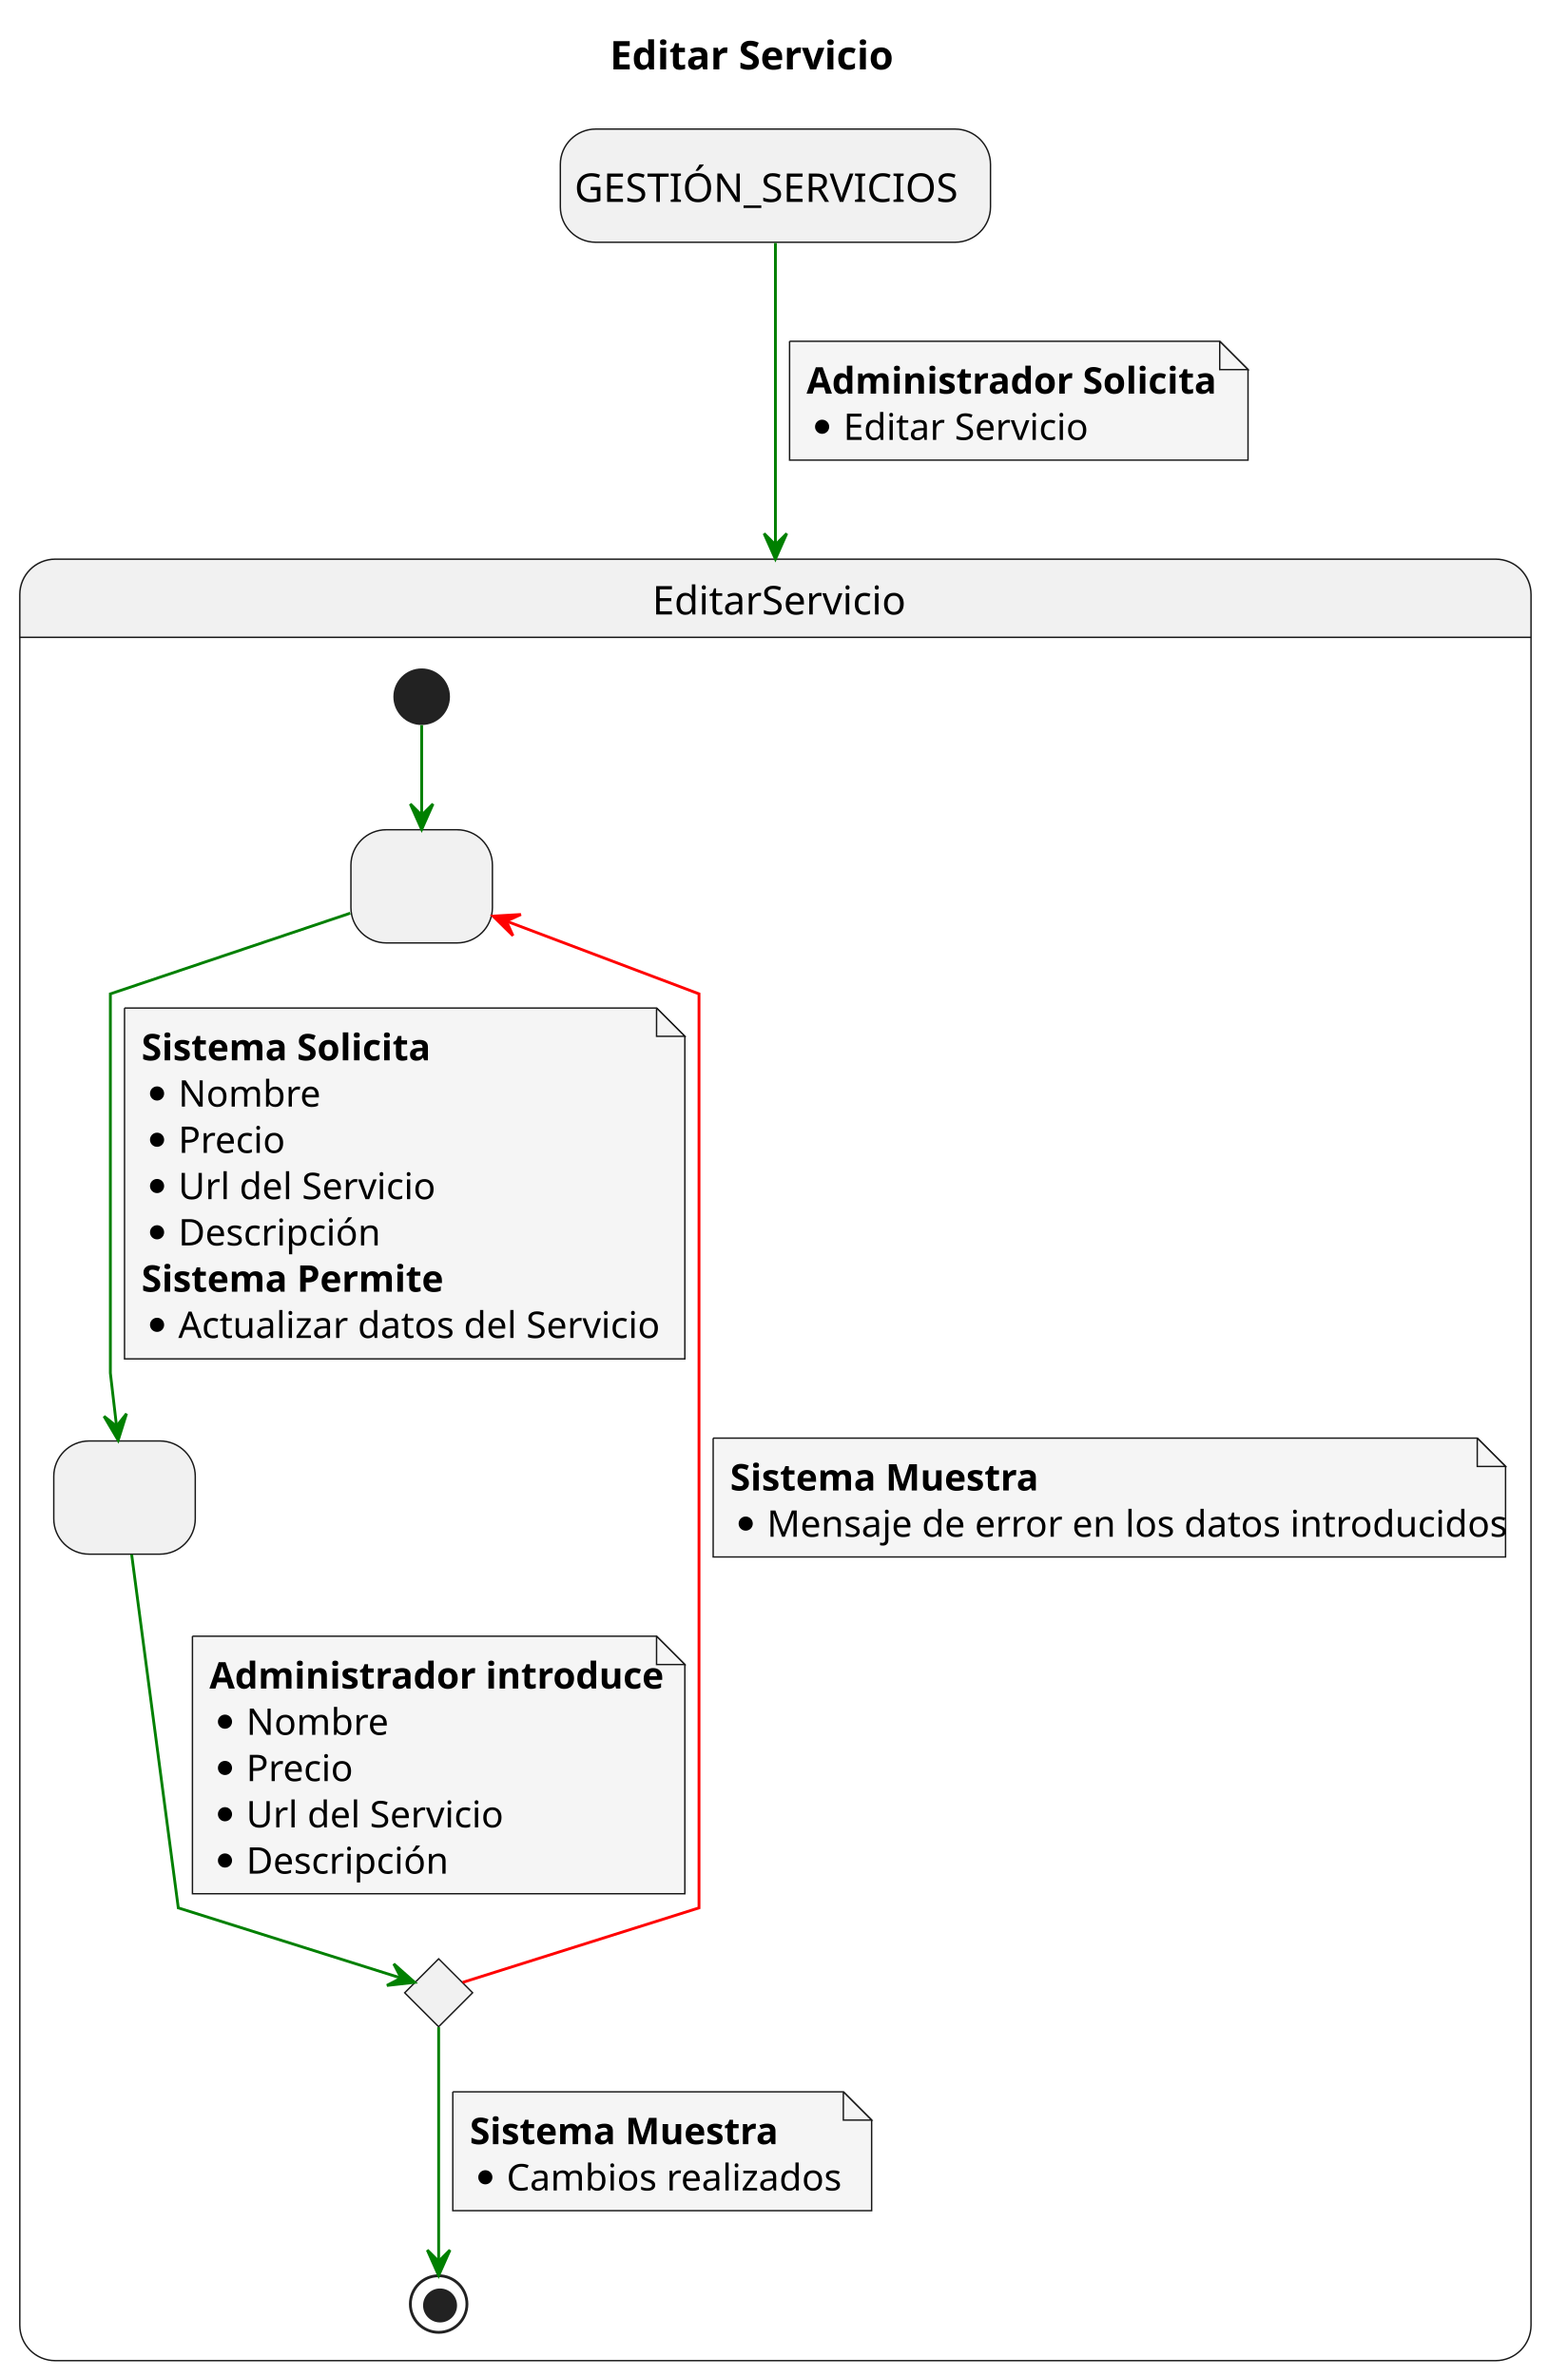
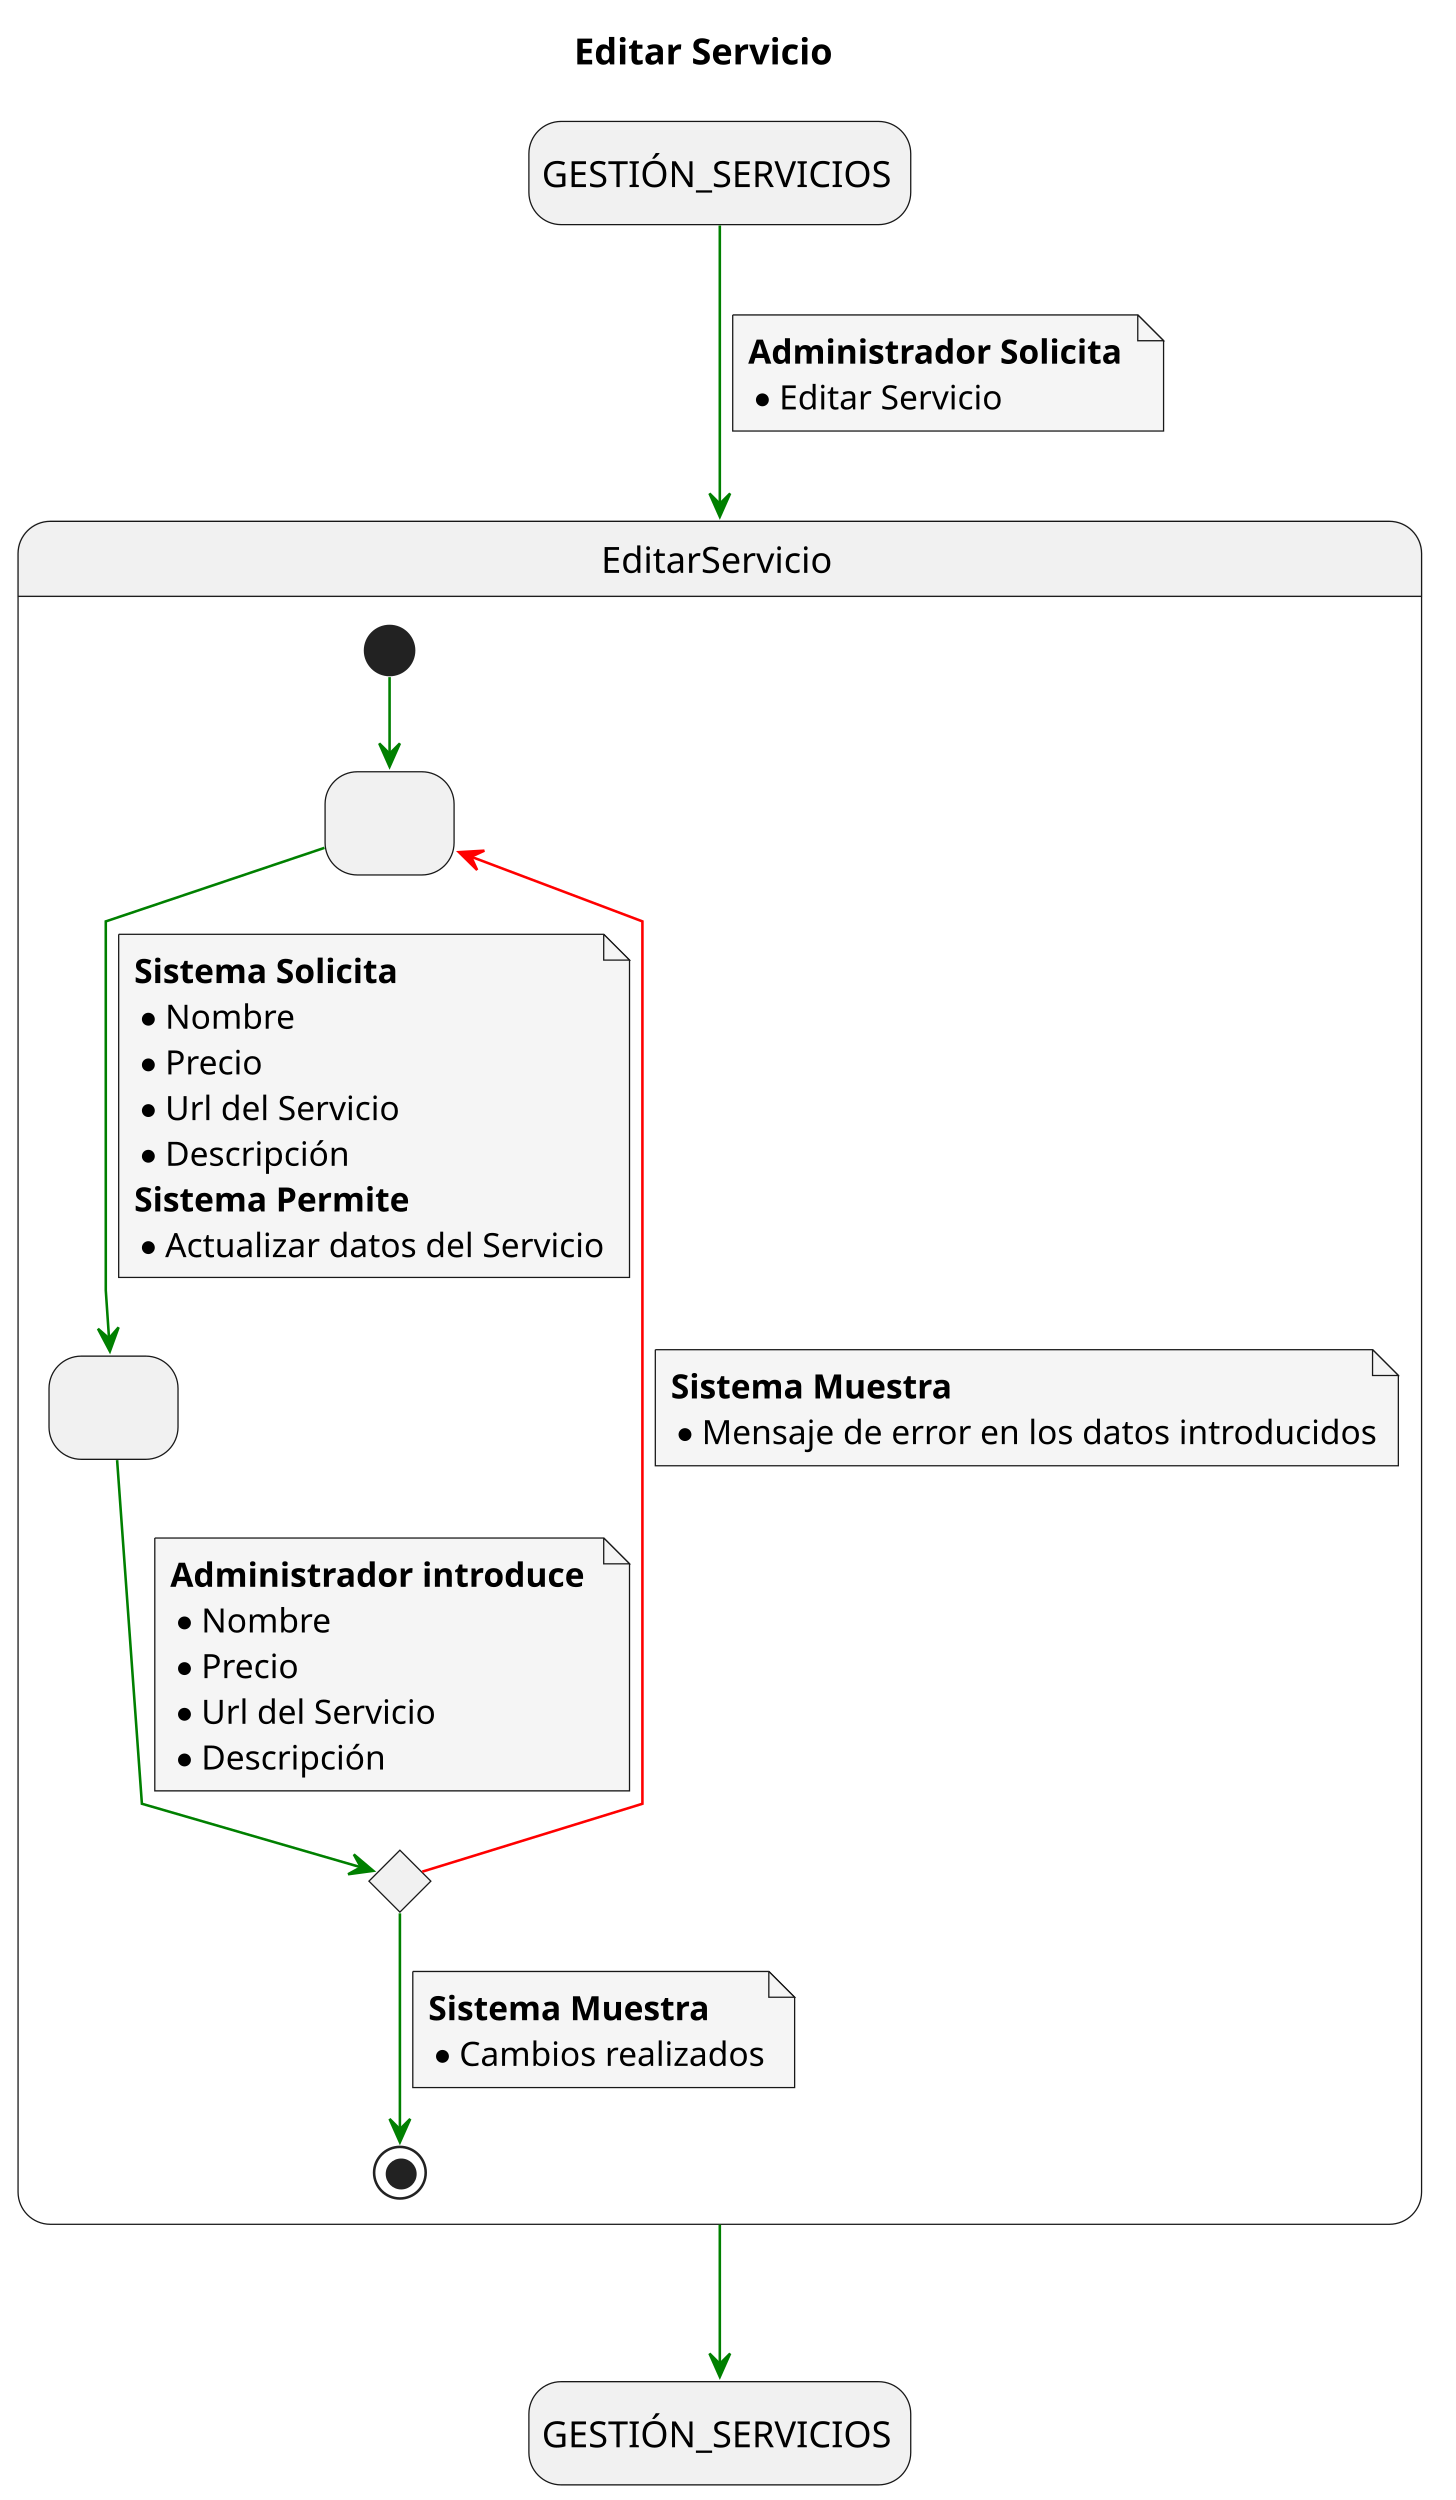
- <svg xmlns="http://www.w3.org/2000/svg" contentStyleType="text/css" height="840px" preserveAspectRatio="none" style="width:554px;height:840px;background:#FFFFFF;" version="1.1" viewBox="0 0 554 840" width="554px" zoomAndPan="magnify">
+ <svg xmlns="http://www.w3.org/2000/svg" contentStyleType="text/css" height="969px" preserveAspectRatio="none" style="width:564px;height:969px;background:#FFFFFF;" version="1.1" viewBox="0 0 564 969" width="564px" zoomAndPan="magnify">
  <defs />
  <g>
-     <rect fill="none" height="27.609" id="_title" style="stroke:none;stroke-width:1.0;" width="113" x="210.5" y="5" />
-     <text fill="#000000" font-family="sans-serif" font-size="14" font-weight="bold" lengthAdjust="spacing" textLength="103" x="215.5" y="24.533">Editar Servicio</text>
-     <rect fill="#F1F1F1" height="40" rx="12.5" ry="12.5" style="stroke:#181818;stroke-width:0.5;" width="152" x="198" y="45.609" />
-     <text fill="#000000" font-family="sans-serif" font-size="14" lengthAdjust="spacing" textLength="142" x="203" y="71.338">GESTIÓN_SERVICIOS</text>
-     <path d="M19.5,197.609 L528.5,197.609 A12.5,12.5 0 0 1 541,210.109 L541,225.219 L7,225.219 L7,210.109 A12.5,12.5 0 0 1 19.5,197.609 " fill="#F1F1F1" style="stroke:#F1F1F1;stroke-width:1.0;" />
-     <rect fill="none" height="636.609" rx="12.5" ry="12.5" style="stroke:#181818;stroke-width:0.5;" width="534" x="7" y="197.609" />
-     <line style="stroke:#181818;stroke-width:0.5;" x1="7" x2="541" y1="225.219" y2="225.219" />
-     <text fill="#000000" font-family="sans-serif" font-size="14" lengthAdjust="spacing" textLength="87" x="230.5" y="217.143">EditarServicio</text>
-     <rect fill="#F1F1F1" height="40" rx="12.5" ry="12.5" style="stroke:#181818;stroke-width:0.5;" width="50" x="124" y="293.219" />
-     <text fill="#000000" font-family="sans-serif" font-size="14" lengthAdjust="spacing" textLength="4" x="147" y="318.947"> </text>
-     <rect fill="#F1F1F1" height="40" rx="12.5" ry="12.5" style="stroke:#181818;stroke-width:0.5;" width="50" x="19" y="509.219" />
-     <text fill="#000000" font-family="sans-serif" font-size="14" lengthAdjust="spacing" textLength="4" x="42" y="534.947"> </text>
+     <rect fill="none" height="29.068" id="_title" style="stroke:none;stroke-width:1.0;" width="109" x="217.5" y="5" />
+     <text fill="#000000" font-family="sans-serif" font-size="14" font-weight="bold" lengthAdjust="spacing" textLength="99" x="222.5" y="24.966">Editar Servicio</text>
+     <rect fill="#F1F1F1" height="40" rx="12.5" ry="12.5" style="stroke:#181818;stroke-width:0.5;" width="148" x="205" y="47.068" />
+     <text fill="#000000" font-family="sans-serif" font-size="14" lengthAdjust="spacing" textLength="138" x="210" y="72.5">GESTIÓN_SERVICIOS</text>
+     <rect fill="#F1F1F1" height="40" rx="12.5" ry="12.5" style="stroke:#181818;stroke-width:0.5;" width="148" x="205" y="923.138" />
+     <text fill="#000000" font-family="sans-serif" font-size="14" lengthAdjust="spacing" textLength="138" x="210" y="948.57">GESTIÓN_SERVICIOS</text>
+     <path d="M19.5,202.068 L538.5,202.068 A12.5,12.5 0 0 1 551,214.568 L551,231.136 L7,231.136 L7,214.568 A12.5,12.5 0 0 1 19.5,202.068 " fill="#F1F1F1" style="stroke:#F1F1F1;stroke-width:1.0;" />
+     <rect fill="none" height="660.068" rx="12.5" ry="12.5" style="stroke:#181818;stroke-width:0.5;" width="544" x="7" y="202.068" />
+     <line style="stroke:#181818;stroke-width:0.5;" x1="7" x2="551" y1="231.136" y2="231.136" />
+     <text fill="#000000" font-family="sans-serif" font-size="14" lengthAdjust="spacing" textLength="92" x="233" y="222.034">EditarServicio</text>
+     <rect fill="#F1F1F1" height="40" rx="12.5" ry="12.5" style="stroke:#181818;stroke-width:0.5;" width="50" x="126" y="299.136" />
+     <text fill="#000000" font-family="sans-serif" font-size="14" lengthAdjust="spacing" textLength="4" x="149" y="324.568"> </text>
+     <rect fill="#F1F1F1" height="40" rx="12.5" ry="12.5" style="stroke:#181818;stroke-width:0.5;" width="50" x="19" y="525.636" />
+     <text fill="#000000" font-family="sans-serif" font-size="14" lengthAdjust="spacing" textLength="4" x="42" y="551.068"> </text>
    <g id="elem_4">
-       <polygon fill="#F1F1F1" points="155,692.219,167,704.219,155,716.219,143,704.219,155,692.219" style="stroke:#181818;stroke-width:0.5;" />
+       <polygon fill="#F1F1F1" points="155,717.136,167,729.136,155,741.136,143,729.136,155,717.136" style="stroke:#181818;stroke-width:0.5;" />
    </g>
-     <ellipse cx="149" cy="246.219" fill="#222222" rx="10" ry="10" style="stroke:none;stroke-width:1.0;" />
-     <ellipse cx="155" cy="814.219" fill="none" rx="10" ry="10" style="stroke:#222222;stroke-width:1.0;" />
-     <ellipse cx="155.5" cy="814.719" fill="#222222" rx="6" ry="6" style="stroke:none;stroke-width:1.0;" />
+     <ellipse cx="151" cy="252.136" fill="#222222" rx="10" ry="10" style="stroke:none;stroke-width:1.0;" />
+     <ellipse cx="155" cy="842.136" fill="none" rx="10" ry="10" style="stroke:#222222;stroke-width:1.0;" />
+     <ellipse cx="155.5" cy="842.636" fill="#222222" rx="6" ry="6" style="stroke:none;stroke-width:1.0;" />
    <g id="link_*start*EditarServicio_2">
-       <path d="M149,256.259 C149,264.409 149,276.779 149,287.819 " fill="none" id="*start*EditarServicio-to-2" style="stroke:#008000;stroke-width:1.0;" />
-       <polygon fill="#008000" points="149,293.109,153,284.109,149,288.109,145,284.109,149,293.109" style="stroke:#008000;stroke-width:1.0;" />
+       <path d="M151,262.446 C151,270.236 151,281.736 151,292.266 " fill="none" id="*start*EditarServicio-to-2" style="stroke:#008000;stroke-width:1.0;" />
+       <polygon fill="#008000" points="151,297.146,155,288.146,151,292.146,147,288.146,151,297.146" style="stroke:#008000;stroke-width:1.0;" />
    </g>
    <g id="link_2_3">
-       <path d="M123.76,322.709 C91.29,333.629 39,351.219 39,351.219 C39,351.219 39,485.219 39,485.219 C39,485.219 40.04,494.149 41.17,503.869 " fill="none" id="2-to-3" style="stroke:#008000;stroke-width:1.0;" />
-       <polygon fill="#008000" points="41.76,508.979,44.703,499.58,41.187,504.012,36.756,500.496,41.76,508.979" style="stroke:#008000;stroke-width:1.0;" />
-       <path d="M44,356.219 L44,480.219 L242,480.219 L242,366.219 L232,356.219 L44,356.219 " fill="#F5F5F5" style="stroke:#181818;stroke-width:0.5;" />
-       <path d="M232,356.219 L232,366.219 L242,366.219 L232,356.219 " fill="#F5F5F5" style="stroke:#181818;stroke-width:0.5;" />
-       <text fill="#000000" font-family="sans-serif" font-size="13" font-weight="bold" lengthAdjust="spacing" textLength="103" x="50" y="374.714">Sistema Solicita</text>
-       <ellipse cx="55.5" cy="386.422" fill="#000000" rx="2.5" ry="2.5" style="stroke:#000000;stroke-width:0.0;" />
-       <text fill="#000000" font-family="sans-serif" font-size="13" lengthAdjust="spacing" textLength="45" x="63" y="391.065">Nombre</text>
-       <ellipse cx="55.5" cy="402.773" fill="#000000" rx="2.5" ry="2.5" style="stroke:#000000;stroke-width:0.0;" />
-       <text fill="#000000" font-family="sans-serif" font-size="13" lengthAdjust="spacing" textLength="37" x="63" y="407.417">Precio</text>
-       <ellipse cx="55.5" cy="419.125" fill="#000000" rx="2.5" ry="2.5" style="stroke:#000000;stroke-width:0.0;" />
-       <text fill="#000000" font-family="sans-serif" font-size="13" lengthAdjust="spacing" textLength="86" x="63" y="423.769">Url del Servicio</text>
-       <ellipse cx="55.5" cy="435.477" fill="#000000" rx="2.5" ry="2.5" style="stroke:#000000;stroke-width:0.0;" />
-       <text fill="#000000" font-family="sans-serif" font-size="13" lengthAdjust="spacing" textLength="68" x="63" y="440.12">Descripción</text>
-       <text fill="#000000" font-family="sans-serif" font-size="13" font-weight="bold" lengthAdjust="spacing" textLength="105" x="50" y="456.472">Sistema Permite</text>
-       <ellipse cx="55.5" cy="468.18" fill="#000000" rx="2.5" ry="2.5" style="stroke:#000000;stroke-width:0.0;" />
-       <text fill="#000000" font-family="sans-serif" font-size="13" lengthAdjust="spacing" textLength="164" x="63" y="472.823">Actualizar datos del Servicio</text>
+       <path d="M125.76,328.626 C93.29,339.546 41,357.136 41,357.136 C41,357.136 41,500.136 41,500.136 C41,500.136 41.6,508.966 42.26,518.756 " fill="none" id="2-to-3" style="stroke:#008000;stroke-width:1.0;" />
+       <polygon fill="#008000" points="42.59,523.736,45.963,514.483,42.247,518.748,37.982,515.032,42.59,523.736" style="stroke:#008000;stroke-width:1.0;" />
+       <path d="M46,362.136 L46,495.136 L244,495.136 L244,372.136 L234,362.136 L46,362.136 " fill="#F5F5F5" style="stroke:#181818;stroke-width:0.5;" />
+       <path d="M234,362.136 L234,372.136 L244,372.136 L234,362.136 " fill="#F5F5F5" style="stroke:#181818;stroke-width:0.5;" />
+       <text fill="#000000" font-family="sans-serif" font-size="13" font-weight="bold" lengthAdjust="spacing" textLength="103" x="52" y="381.033">Sistema Solicita</text>
+       <ellipse cx="57.5" cy="395.048" fill="#000000" rx="2.5" ry="2.5" style="stroke:#000000;stroke-width:0.0;" />
+       <text fill="#000000" font-family="sans-serif" font-size="13" lengthAdjust="spacing" textLength="50" x="64" y="398.739">Nombre</text>
+       <ellipse cx="57.5" cy="412.754" fill="#000000" rx="2.5" ry="2.5" style="stroke:#000000;stroke-width:0.0;" />
+       <text fill="#000000" font-family="sans-serif" font-size="13" lengthAdjust="spacing" textLength="37" x="64" y="416.445">Precio</text>
+       <ellipse cx="57.5" cy="430.46" fill="#000000" rx="2.5" ry="2.5" style="stroke:#000000;stroke-width:0.0;" />
+       <text fill="#000000" font-family="sans-serif" font-size="13" lengthAdjust="spacing" textLength="88" x="64" y="434.151">Url del Servicio</text>
+       <ellipse cx="57.5" cy="448.166" fill="#000000" rx="2.5" ry="2.5" style="stroke:#000000;stroke-width:0.0;" />
+       <text fill="#000000" font-family="sans-serif" font-size="13" lengthAdjust="spacing" textLength="69" x="64" y="451.857">Descripción</text>
+       <text fill="#000000" font-family="sans-serif" font-size="13" font-weight="bold" lengthAdjust="spacing" textLength="108" x="52" y="469.563">Sistema Permite</text>
+       <ellipse cx="57.5" cy="483.578" fill="#000000" rx="2.5" ry="2.5" style="stroke:#000000;stroke-width:0.0;" />
+       <text fill="#000000" font-family="sans-serif" font-size="13" lengthAdjust="spacing" textLength="165" x="64" y="487.269">Actualizar datos del Servicio</text>
    </g>
    <g id="link_3_4">
-       <path d="M46.52,549.339 C51.69,588.509 63,674.219 63,674.219 C63,674.219 115.94,690.909 141.5,698.959 " fill="none" id="3-to-4" style="stroke:#008000;stroke-width:1.0;" />
-       <polygon fill="#008000" points="146.51,700.539,139.142,694.004,141.744,699.026,136.722,701.629,146.51,700.539" style="stroke:#008000;stroke-width:1.0;" />
-       <path d="M68,578.219 L68,669.219 L242,669.219 L242,588.219 L232,578.219 L68,578.219 " fill="#F5F5F5" style="stroke:#181818;stroke-width:0.5;" />
-       <path d="M232,578.219 L232,588.219 L242,588.219 L232,578.219 " fill="#F5F5F5" style="stroke:#181818;stroke-width:0.5;" />
-       <text fill="#000000" font-family="sans-serif" font-size="13" font-weight="bold" lengthAdjust="spacing" textLength="153" x="74" y="596.714">Administrador introduce</text>
-       <ellipse cx="79.5" cy="608.422" fill="#000000" rx="2.5" ry="2.5" style="stroke:#000000;stroke-width:0.0;" />
-       <text fill="#000000" font-family="sans-serif" font-size="13" lengthAdjust="spacing" textLength="45" x="87" y="613.065">Nombre</text>
-       <ellipse cx="79.5" cy="624.773" fill="#000000" rx="2.5" ry="2.5" style="stroke:#000000;stroke-width:0.0;" />
-       <text fill="#000000" font-family="sans-serif" font-size="13" lengthAdjust="spacing" textLength="37" x="87" y="629.417">Precio</text>
-       <ellipse cx="79.5" cy="641.125" fill="#000000" rx="2.5" ry="2.5" style="stroke:#000000;stroke-width:0.0;" />
-       <text fill="#000000" font-family="sans-serif" font-size="13" lengthAdjust="spacing" textLength="86" x="87" y="645.769">Url del Servicio</text>
-       <ellipse cx="79.5" cy="657.477" fill="#000000" rx="2.5" ry="2.5" style="stroke:#000000;stroke-width:0.0;" />
-       <text fill="#000000" font-family="sans-serif" font-size="13" lengthAdjust="spacing" textLength="68" x="87" y="662.12">Descripción</text>
+       <path d="M45.39,565.946 C48.35,606.986 55,699.136 55,699.136 C55,699.136 112.13,715.706 140.02,723.796 " fill="none" id="3-to-4" style="stroke:#008000;stroke-width:1.0;" />
+       <polygon fill="#008000" points="144.67,725.136,137.15,718.776,139.87,723.736,134.91,726.456,144.67,725.136" style="stroke:#008000;stroke-width:1.0;" />
+       <path d="M60,596.136 L60,694.136 L244,694.136 L244,606.136 L234,596.136 L60,596.136 " fill="#F5F5F5" style="stroke:#181818;stroke-width:0.5;" />
+       <path d="M234,596.136 L234,606.136 L244,606.136 L234,596.136 " fill="#F5F5F5" style="stroke:#181818;stroke-width:0.5;" />
+       <text fill="#000000" font-family="sans-serif" font-size="13" font-weight="bold" lengthAdjust="spacing" textLength="163" x="66" y="615.033">Administrador introduce</text>
+       <ellipse cx="71.5" cy="629.048" fill="#000000" rx="2.5" ry="2.5" style="stroke:#000000;stroke-width:0.0;" />
+       <text fill="#000000" font-family="sans-serif" font-size="13" lengthAdjust="spacing" textLength="50" x="78" y="632.739">Nombre</text>
+       <ellipse cx="71.5" cy="646.754" fill="#000000" rx="2.5" ry="2.5" style="stroke:#000000;stroke-width:0.0;" />
+       <text fill="#000000" font-family="sans-serif" font-size="13" lengthAdjust="spacing" textLength="37" x="78" y="650.445">Precio</text>
+       <ellipse cx="71.5" cy="664.46" fill="#000000" rx="2.5" ry="2.5" style="stroke:#000000;stroke-width:0.0;" />
+       <text fill="#000000" font-family="sans-serif" font-size="13" lengthAdjust="spacing" textLength="88" x="78" y="668.151">Url del Servicio</text>
+       <ellipse cx="71.5" cy="682.166" fill="#000000" rx="2.5" ry="2.5" style="stroke:#000000;stroke-width:0.0;" />
+       <text fill="#000000" font-family="sans-serif" font-size="13" lengthAdjust="spacing" textLength="69" x="78" y="685.857">Descripción</text>
    </g>
    <g id="link_4_*end*EditarServicio">
-       <path d="M155,716.369 C155,736.149 155,777.309 155,799.059 " fill="none" id="4-to-*end*EditarServicio" style="stroke:#008000;stroke-width:1.0;" />
-       <polygon fill="#008000" points="155,804.139,159,795.139,155,799.139,151,795.139,155,804.139" style="stroke:#008000;stroke-width:1.0;" />
-       <path d="M160,739.219 L160,781.219 L308,781.219 L308,749.219 L298,739.219 L160,739.219 " fill="#F5F5F5" style="stroke:#181818;stroke-width:0.5;" />
-       <path d="M298,739.219 L298,749.219 L308,749.219 L298,739.219 " fill="#F5F5F5" style="stroke:#181818;stroke-width:0.5;" />
-       <text fill="#000000" font-family="sans-serif" font-size="13" font-weight="bold" lengthAdjust="spacing" textLength="105" x="166" y="757.714">Sistema Muestra</text>
-       <ellipse cx="171.5" cy="769.422" fill="#000000" rx="2.5" ry="2.5" style="stroke:#000000;stroke-width:0.0;" />
-       <text fill="#000000" font-family="sans-serif" font-size="13" lengthAdjust="spacing" textLength="114" x="179" y="774.065">Cambios realizados</text>
+       <path d="M155,741.596 C155,761.576 155,802.806 155,825.426 " fill="none" id="4-to-*end*EditarServicio" style="stroke:#008000;stroke-width:1.0;" />
+       <polygon fill="#008000" points="155,830.296,159,821.296,155,825.296,151,821.296,155,830.296" style="stroke:#008000;stroke-width:1.0;" />
+       <path d="M160,764.136 L160,809.136 L308,809.136 L308,774.136 L298,764.136 L160,764.136 " fill="#F5F5F5" style="stroke:#181818;stroke-width:0.5;" />
+       <path d="M298,764.136 L298,774.136 L308,774.136 L298,764.136 " fill="#F5F5F5" style="stroke:#181818;stroke-width:0.5;" />
+       <text fill="#000000" font-family="sans-serif" font-size="13" font-weight="bold" lengthAdjust="spacing" textLength="110" x="166" y="783.033">Sistema Muestra</text>
+       <ellipse cx="171.5" cy="797.048" fill="#000000" rx="2.5" ry="2.5" style="stroke:#000000;stroke-width:0.0;" />
+       <text fill="#000000" font-family="sans-serif" font-size="13" lengthAdjust="spacing" textLength="115" x="178" y="800.739">Cambios realizados</text>
    </g>
    <g id="link_4_2">
-       <path d="M163.49,700.539 C186.27,693.359 247,674.219 247,674.219 C247,674.219 247,351.219 247,351.219 C247,351.219 207.93,336.469 179.12,325.589 " fill="none" id="4-to-2" style="stroke:#FF0000;stroke-width:1.0;" />
-       <polygon fill="#FF0000" points="174.24,323.749,181.256,330.661,178.92,325.509,184.072,323.173,174.24,323.749" style="stroke:#FF0000;stroke-width:1.0;" />
-       <path d="M252,508.219 L252,550.219 L532,550.219 L532,518.219 L522,508.219 L252,508.219 " fill="#F5F5F5" style="stroke:#181818;stroke-width:0.5;" />
-       <path d="M522,508.219 L522,518.219 L532,518.219 L522,508.219 " fill="#F5F5F5" style="stroke:#181818;stroke-width:0.5;" />
-       <text fill="#000000" font-family="sans-serif" font-size="13" font-weight="bold" lengthAdjust="spacing" textLength="105" x="258" y="526.714">Sistema Muestra</text>
-       <ellipse cx="263.5" cy="538.422" fill="#000000" rx="2.5" ry="2.5" style="stroke:#000000;stroke-width:0.0;" />
-       <text fill="#000000" font-family="sans-serif" font-size="13" lengthAdjust="spacing" textLength="246" x="271" y="543.065">Mensaje de error en los datos introducidos</text>
+       <path d="M163.67,725.456 C186.95,718.276 249,699.136 249,699.136 C249,699.136 249,357.136 249,357.136 C249,357.136 211.11,342.836 182.45,332.006 " fill="none" id="4-to-2" style="stroke:#FF0000;stroke-width:1.0;" />
+       <polygon fill="#FF0000" points="177.91,330.296,184.925,337.208,182.59,332.056,187.742,329.721,177.91,330.296" style="stroke:#FF0000;stroke-width:1.0;" />
+       <path d="M254,523.136 L254,568.136 L542,568.136 L542,533.136 L532,523.136 L254,523.136 " fill="#F5F5F5" style="stroke:#181818;stroke-width:0.5;" />
+       <path d="M532,523.136 L532,533.136 L542,533.136 L532,523.136 " fill="#F5F5F5" style="stroke:#181818;stroke-width:0.5;" />
+       <text fill="#000000" font-family="sans-serif" font-size="13" font-weight="bold" lengthAdjust="spacing" textLength="110" x="260" y="542.033">Sistema Muestra</text>
+       <ellipse cx="265.5" cy="556.048" fill="#000000" rx="2.5" ry="2.5" style="stroke:#000000;stroke-width:0.0;" />
+       <text fill="#000000" font-family="sans-serif" font-size="13" lengthAdjust="spacing" textLength="255" x="272" y="559.739">Mensaje de error en los datos introducidos</text>
    </g>
    <g id="link_startState_EditarServicio">
-       <path d="M274,85.879 C274,107.879 274,146.799 274,192.519 " fill="none" id="startState-to-EditarServicio" style="stroke:#008000;stroke-width:1.0;" />
-       <polygon fill="#008000" points="274,197.539,278,188.539,274,192.539,270,188.539,274,197.539" style="stroke:#008000;stroke-width:1.0;" />
-       <path d="M279,120.609 L279,162.609 L441,162.609 L441,130.609 L431,120.609 L279,120.609 " fill="#F5F5F5" style="stroke:#181818;stroke-width:0.5;" />
-       <path d="M431,120.609 L431,130.609 L441,130.609 L431,120.609 " fill="#F5F5F5" style="stroke:#181818;stroke-width:0.5;" />
-       <text fill="#000000" font-family="sans-serif" font-size="13" font-weight="bold" lengthAdjust="spacing" textLength="141" x="285" y="139.105">Administrador Solicita</text>
-       <ellipse cx="290.5" cy="150.812" fill="#000000" rx="2.5" ry="2.5" style="stroke:#000000;stroke-width:0.0;" />
-       <text fill="#000000" font-family="sans-serif" font-size="13" lengthAdjust="spacing" textLength="83" x="298" y="155.456">Editar Servicio</text>
+       <path d="M279,87.378 C279,109.568 279,148.988 279,195.478 " fill="none" id="startState-to-EditarServicio" style="stroke:#008000;stroke-width:1.0;" />
+       <polygon fill="#008000" points="279,200.268,283,191.268,279,195.268,275,191.268,279,200.268" style="stroke:#008000;stroke-width:1.0;" />
+       <path d="M284,122.068 L284,167.068 L451,167.068 L451,132.068 L441,122.068 L284,122.068 " fill="#F5F5F5" style="stroke:#181818;stroke-width:0.5;" />
+       <path d="M441,122.068 L441,132.068 L451,132.068 L441,122.068 " fill="#F5F5F5" style="stroke:#181818;stroke-width:0.5;" />
+       <text fill="#000000" font-family="sans-serif" font-size="13" font-weight="bold" lengthAdjust="spacing" textLength="146" x="290" y="140.965">Administrador Solicita</text>
+       <ellipse cx="295.5" cy="154.98" fill="#000000" rx="2.5" ry="2.5" style="stroke:#000000;stroke-width:0.0;" />
+       <text fill="#000000" font-family="sans-serif" font-size="13" lengthAdjust="spacing" textLength="84" x="302" y="158.671">Editar Servicio</text>
+     </g>
+     <g id="link_EditarServicio_endState">
+       <path d="M279,862.298 C279,883.928 279,902.548 279,916.358 " fill="none" id="EditarServicio-to-endState" style="stroke:#008000;stroke-width:1.0;" />
+       <polygon fill="#008000" points="279,921.228,283,912.228,279,916.228,275,912.228,279,921.228" style="stroke:#008000;stroke-width:1.0;" />
    </g>
  </g>
</svg>
